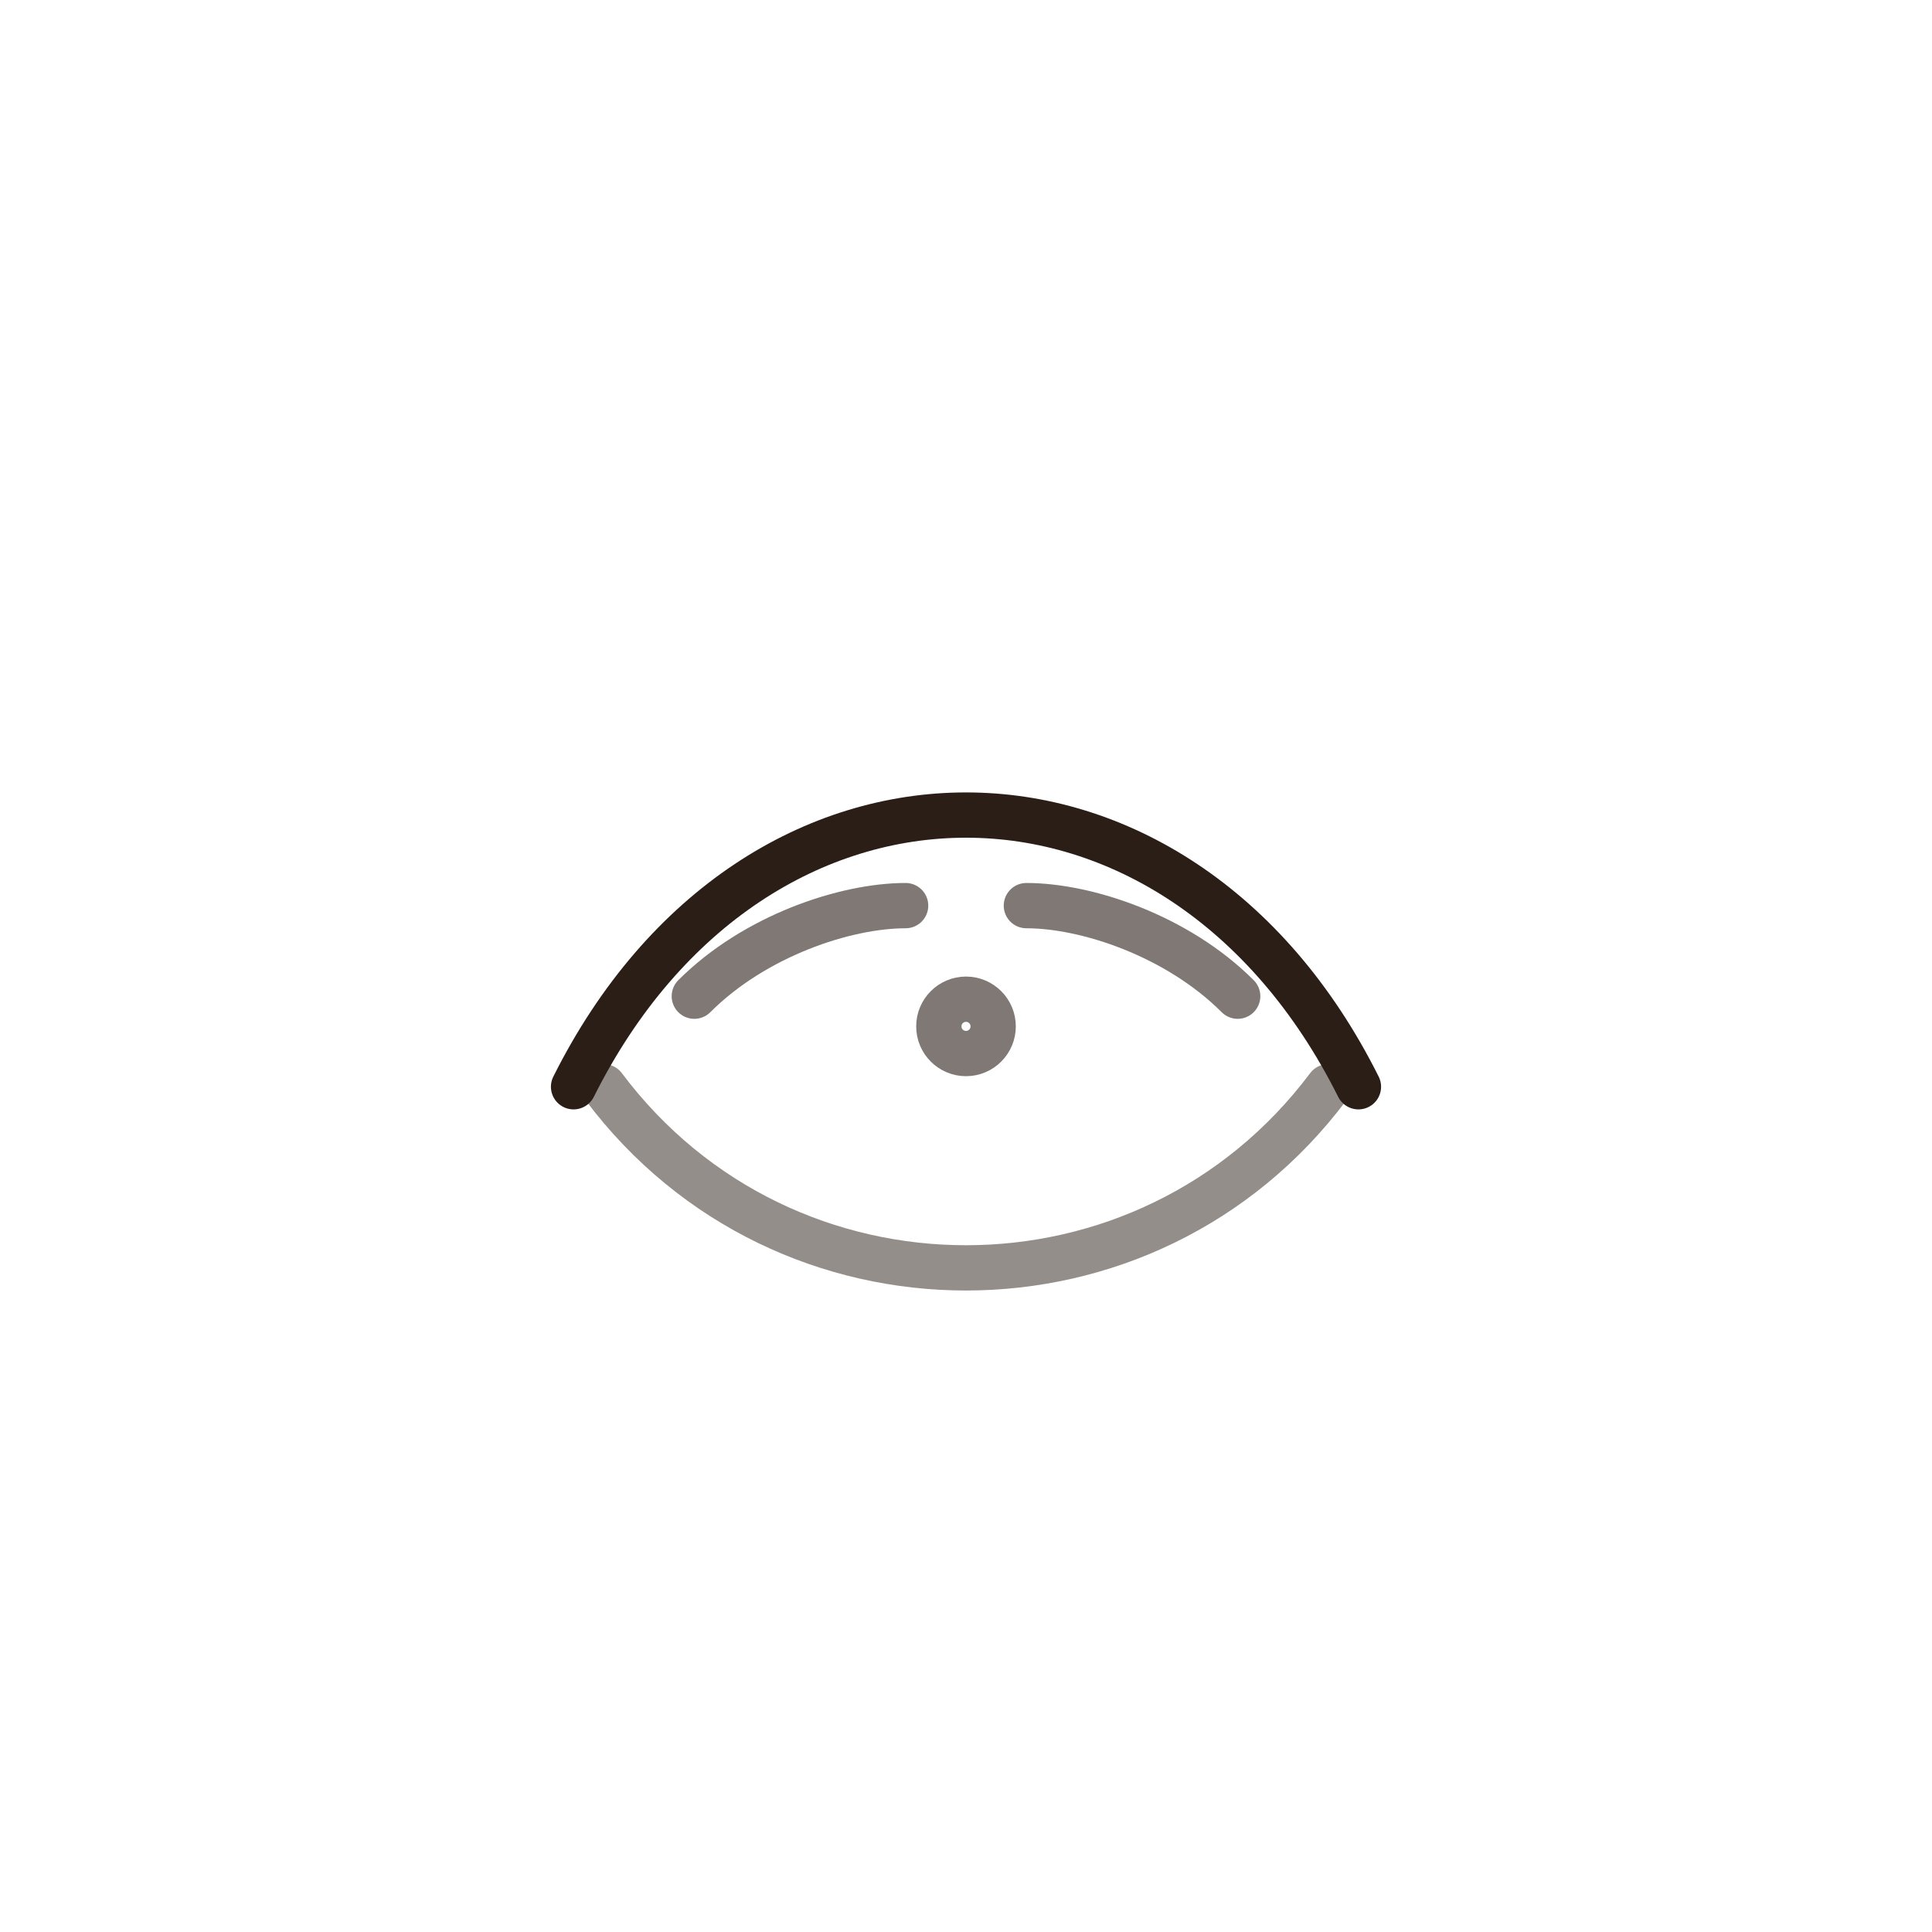
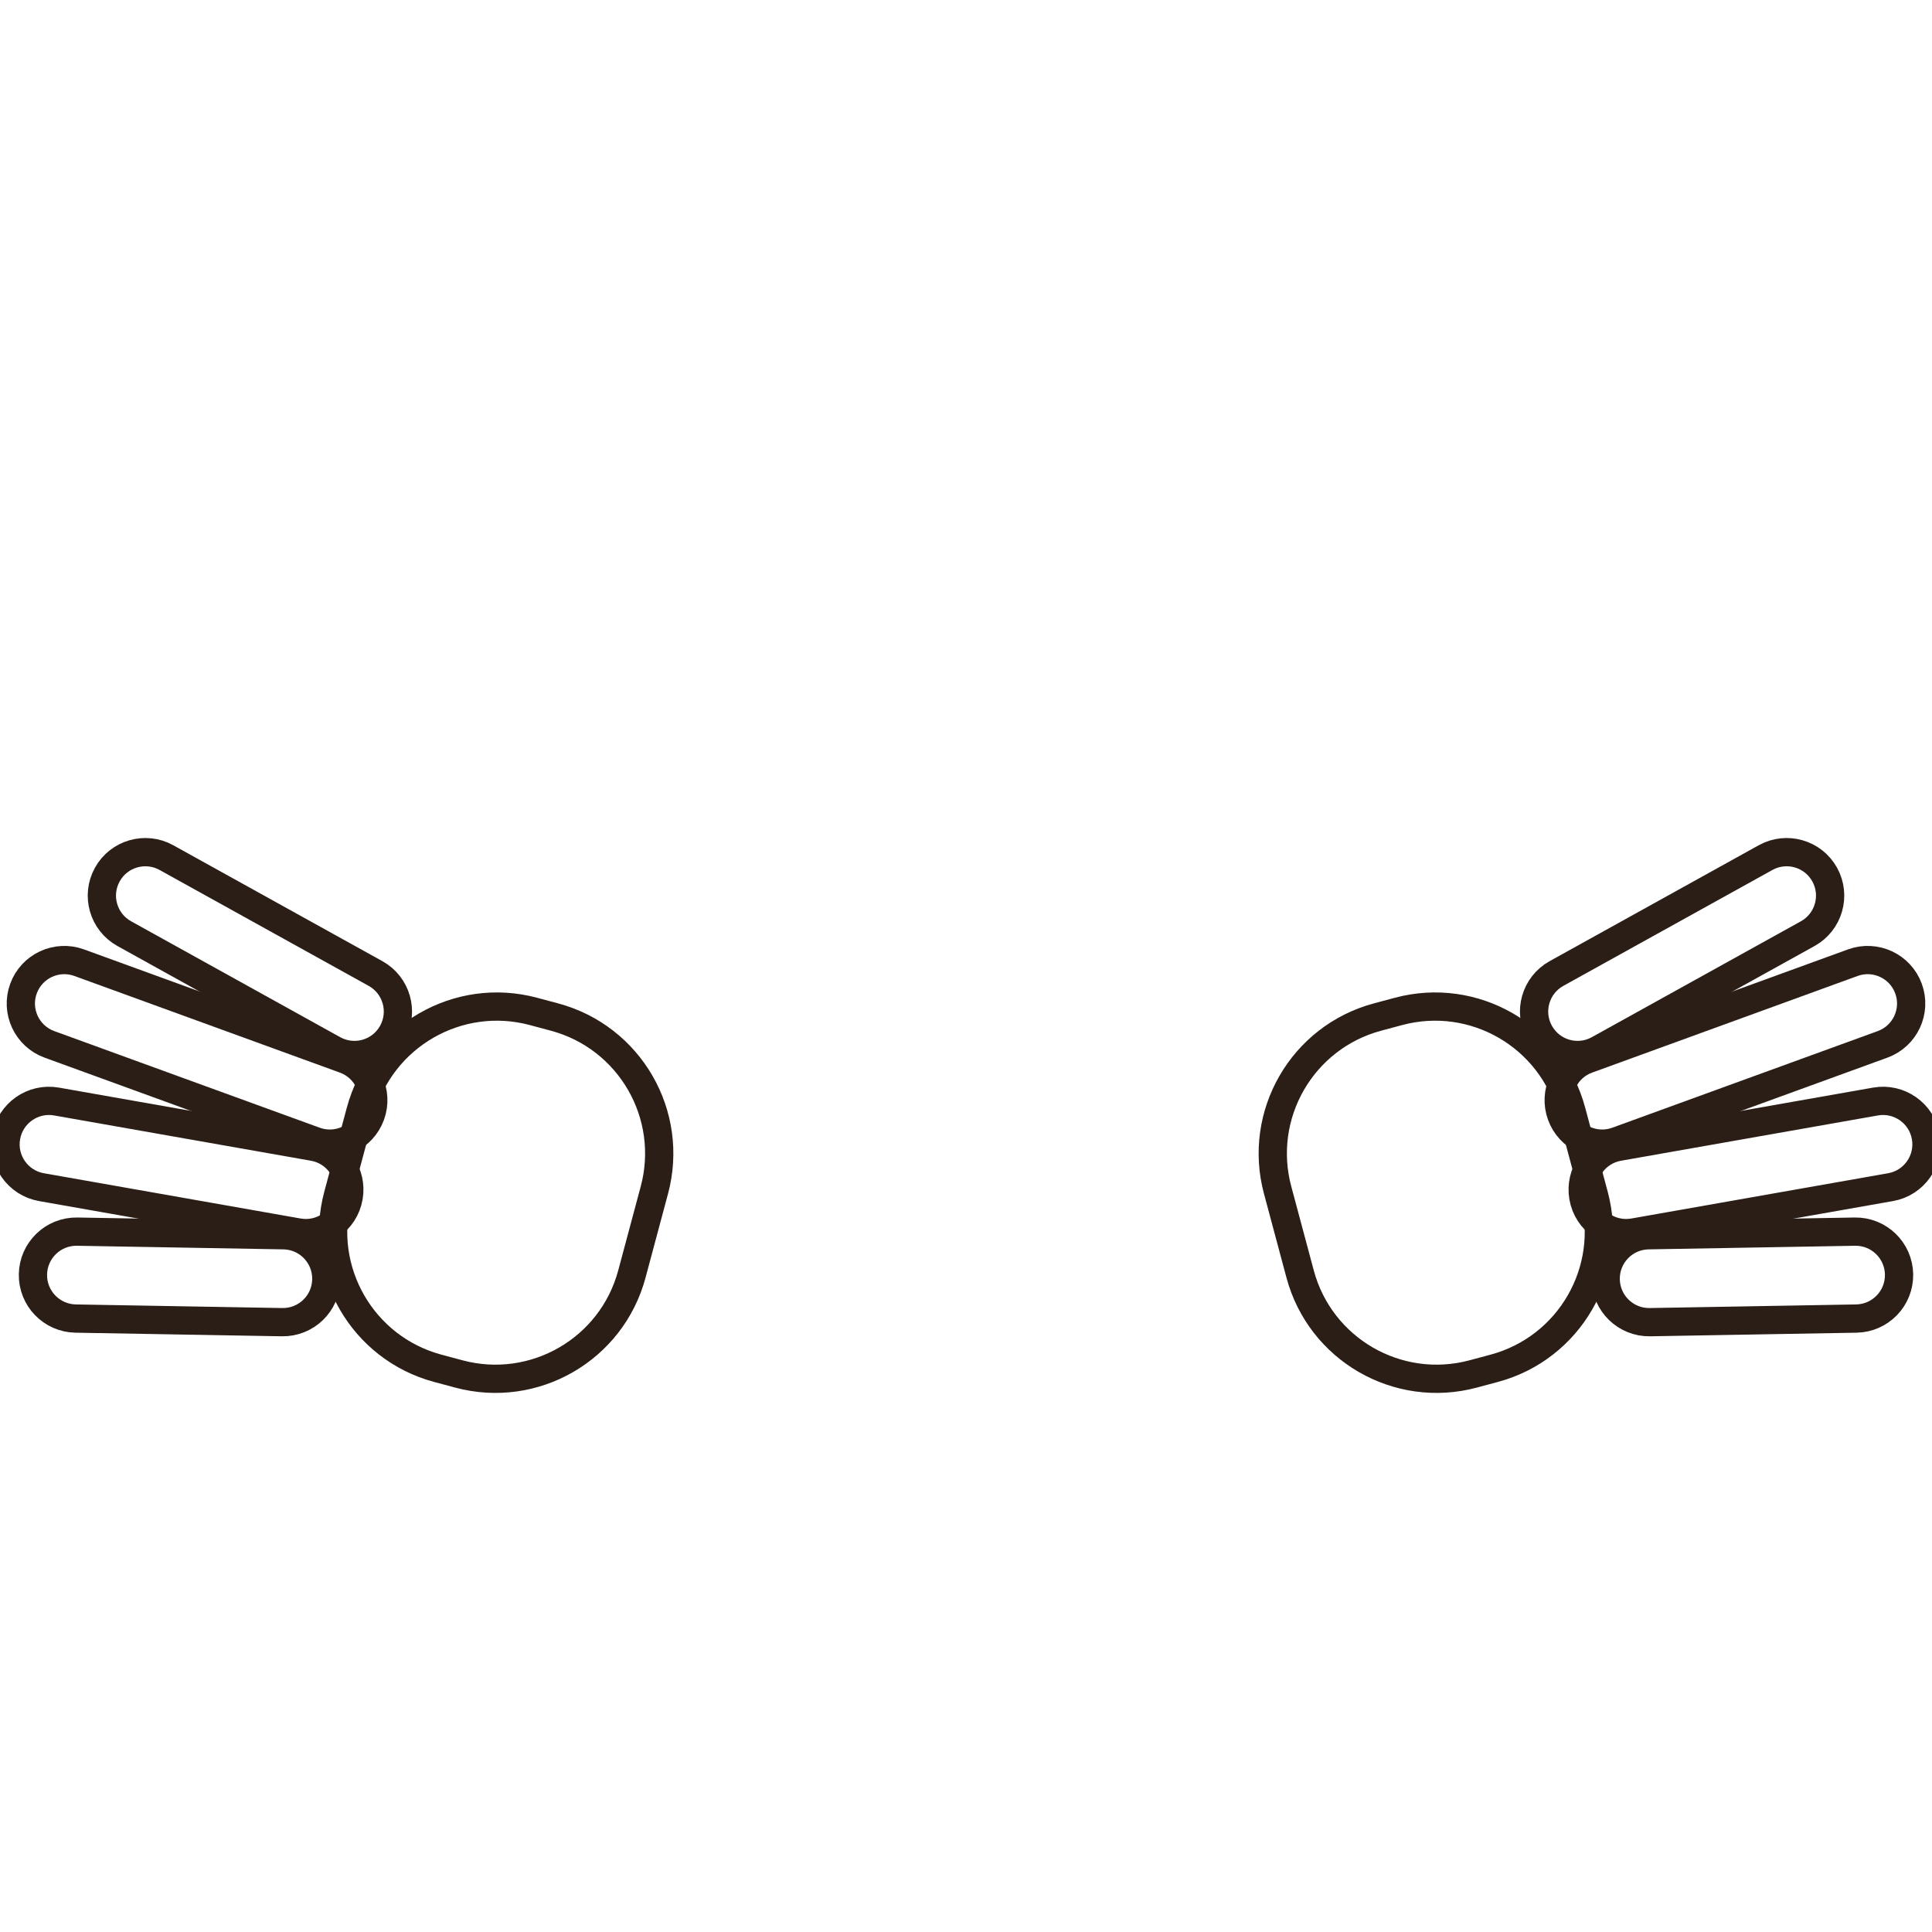
<svg xmlns="http://www.w3.org/2000/svg" viewBox="0 0 128 128" role="img" aria-hidden="true">
-   <g fill="none" stroke="#2A1E17" stroke-width="3" stroke-linecap="round" stroke-linejoin="round">
-     <path d="M38,72 C44,60 54,54 64,54 C74,54 84,60 90,72" />
-     <path d="M40,72 C46,80 55,84 64,84 C73,84 82,80 88,72" opacity="0.5" />
-     <path d="M46,66 C50,62 56,60 60,60" opacity="0.6" />
-     <path d="M82,66 C78,62 72,60 68,60" opacity="0.6" />
-     <circle cx="64" cy="68" r="1.8" opacity="0.6" />
+   <g fill="none" stroke="#2A1E17" stroke-width="2.6" stroke-linecap="round" stroke-linejoin="round">
+     <g transform="translate(44,82) rotate(-75) scale(0.72)">
+       <rect x="-17" y="-30" width="34" height="28" rx="13" />
+       <g transform="rotate(-14 -12 -30)">
+         <rect x="-16" y="-56" width="8" height="27" rx="4" />
+       </g>
+       <g transform="rotate(-5 -4 -30)">
+         <rect x="-8" y="-61" width="8" height="32" rx="4" />
+       </g>
+       <g transform="rotate(5 4 -30)">
+         <rect x="0" y="-63" width="8" height="34" rx="4" />
+       </g>
+       <g transform="rotate(14 12 -30)">
+         <rect x="8" y="-59" width="8" height="30" rx="4" />
+       </g>
+     </g>
+     <g transform="translate(84,82) rotate(75) scale(-0.72,0.72)">
+       <rect x="-17" y="-30" width="34" height="28" rx="13" />
+       <g transform="rotate(-14 -12 -30)">
+         <rect x="-16" y="-56" width="8" height="27" rx="4" />
+       </g>
+       <g transform="rotate(-5 -4 -30)">
+         <rect x="-8" y="-61" width="8" height="32" rx="4" />
+       </g>
+       <g transform="rotate(5 4 -30)">
+         <rect x="0" y="-63" width="8" height="34" rx="4" />
+       </g>
+       <g transform="rotate(14 12 -30)">
+         <rect x="8" y="-59" width="8" height="30" rx="4" />
+       </g>
+     </g>
  </g>
</svg>
